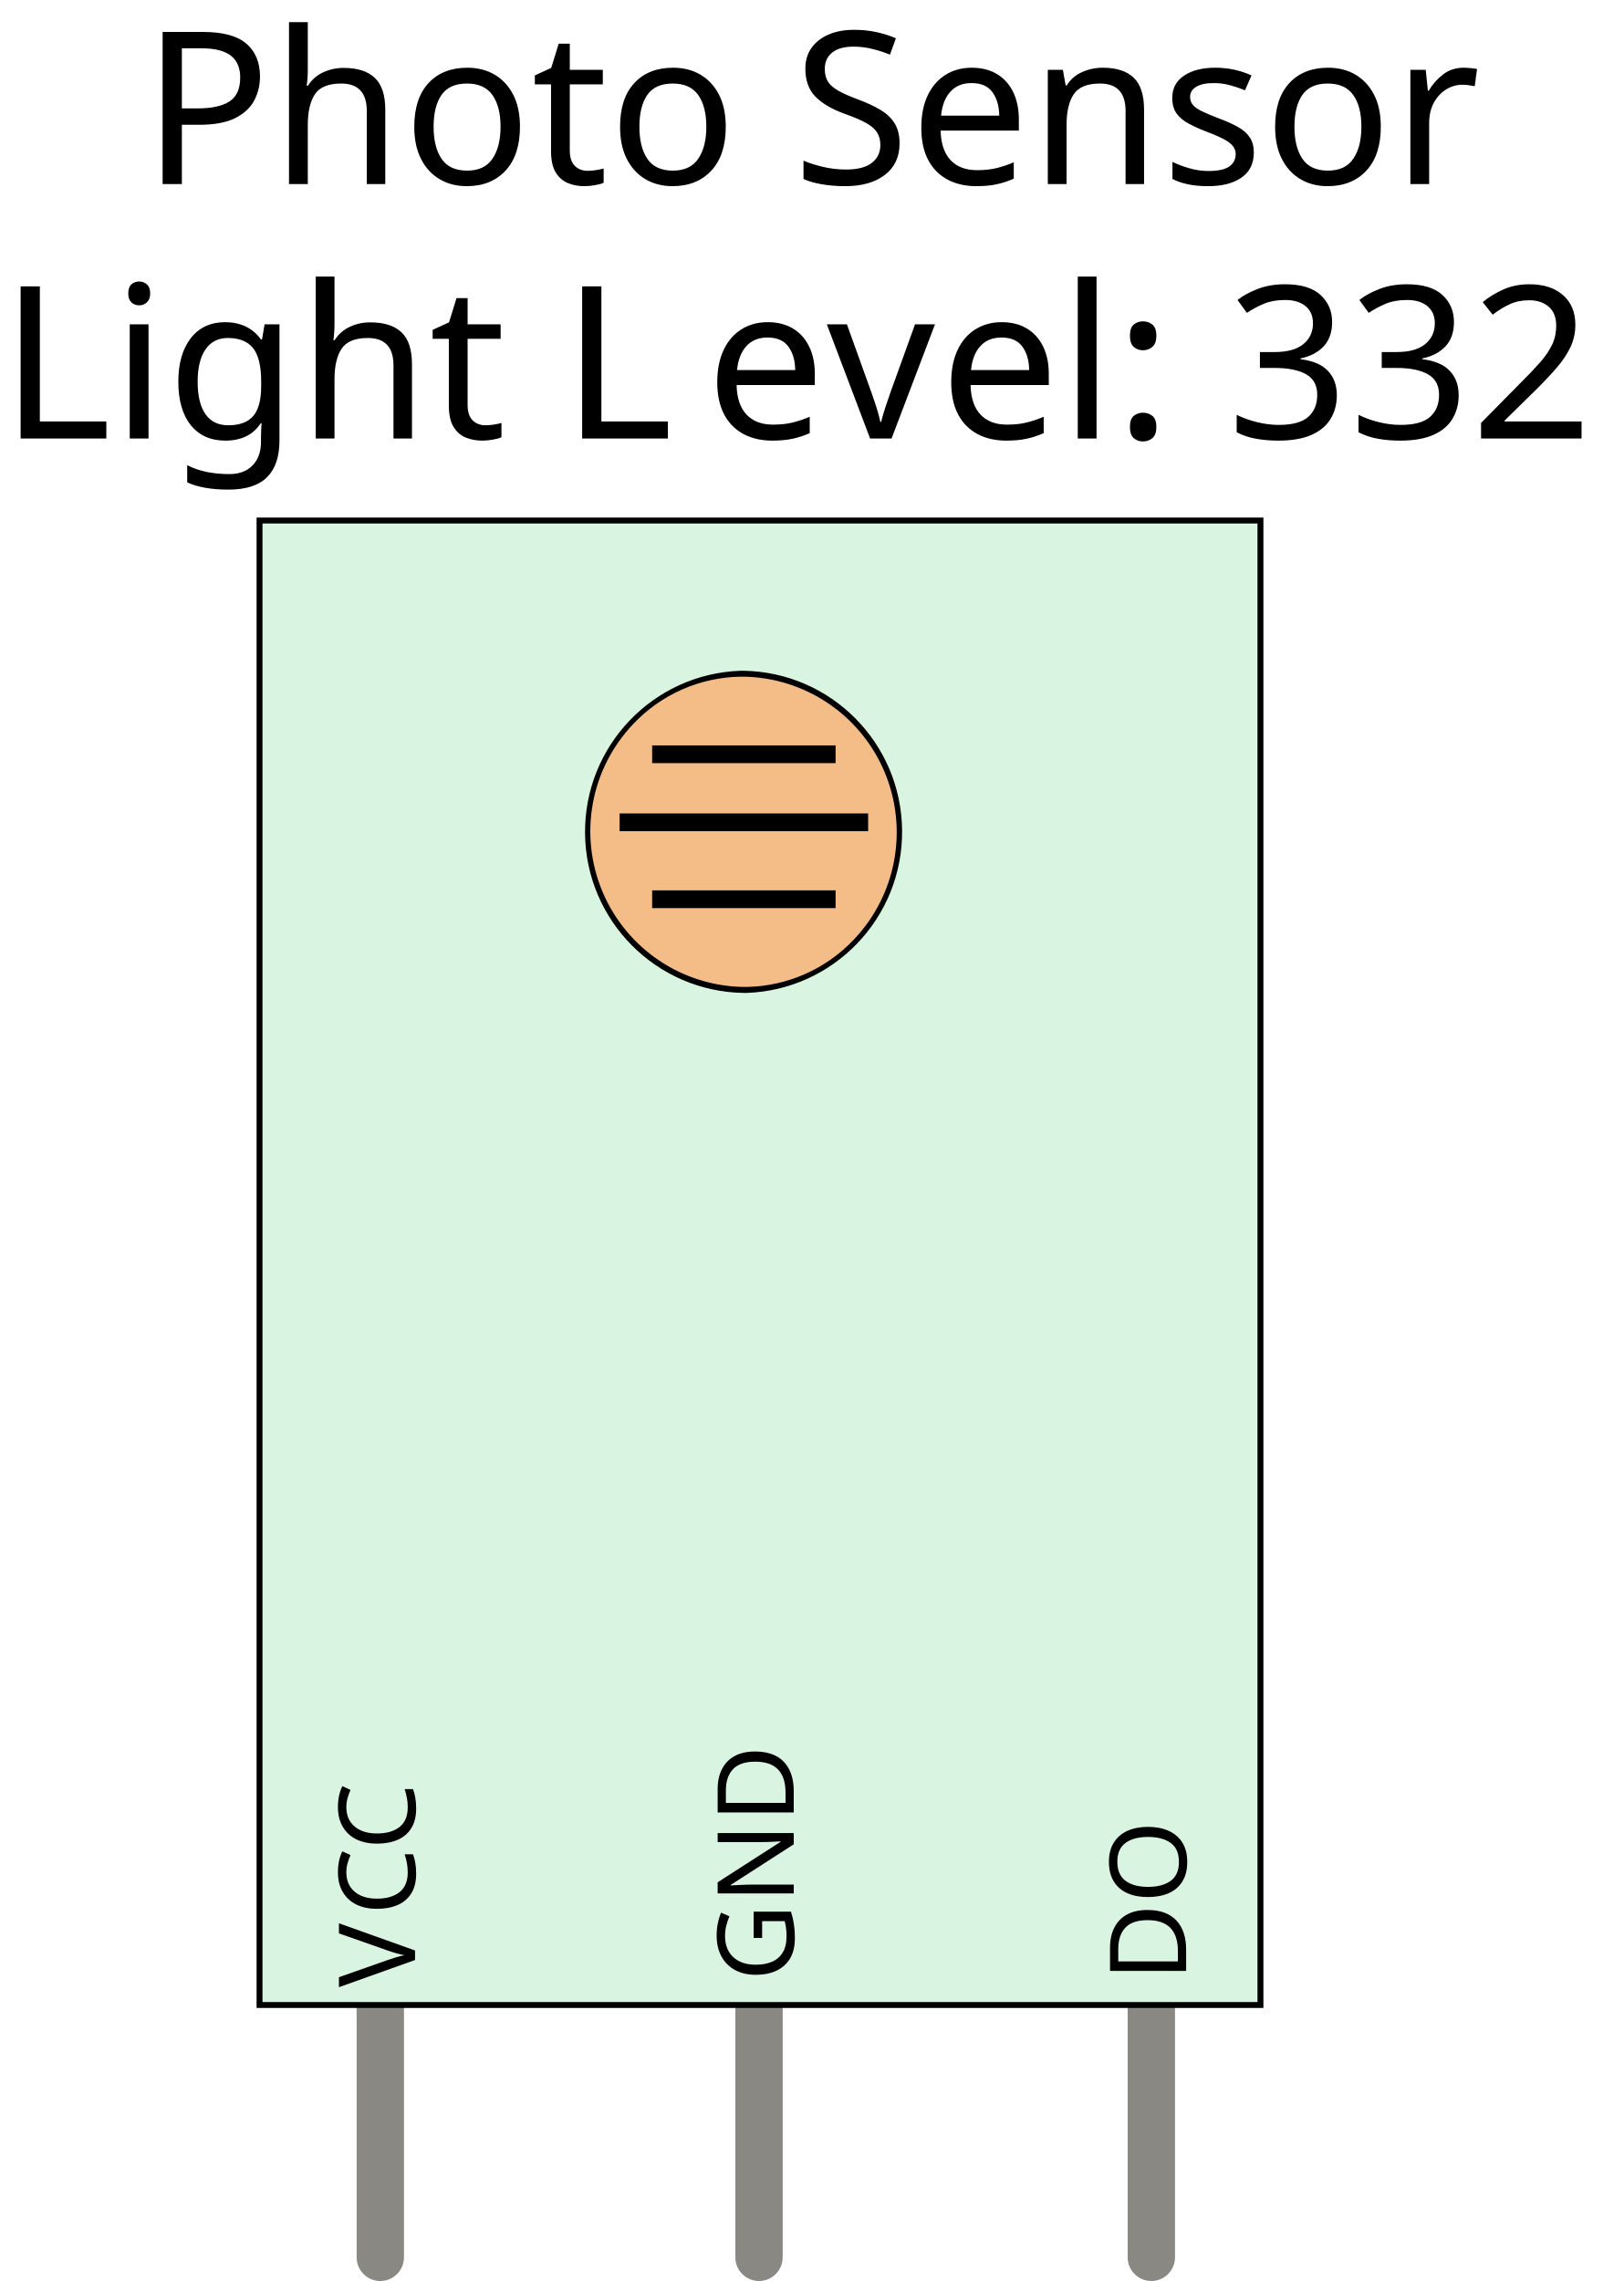
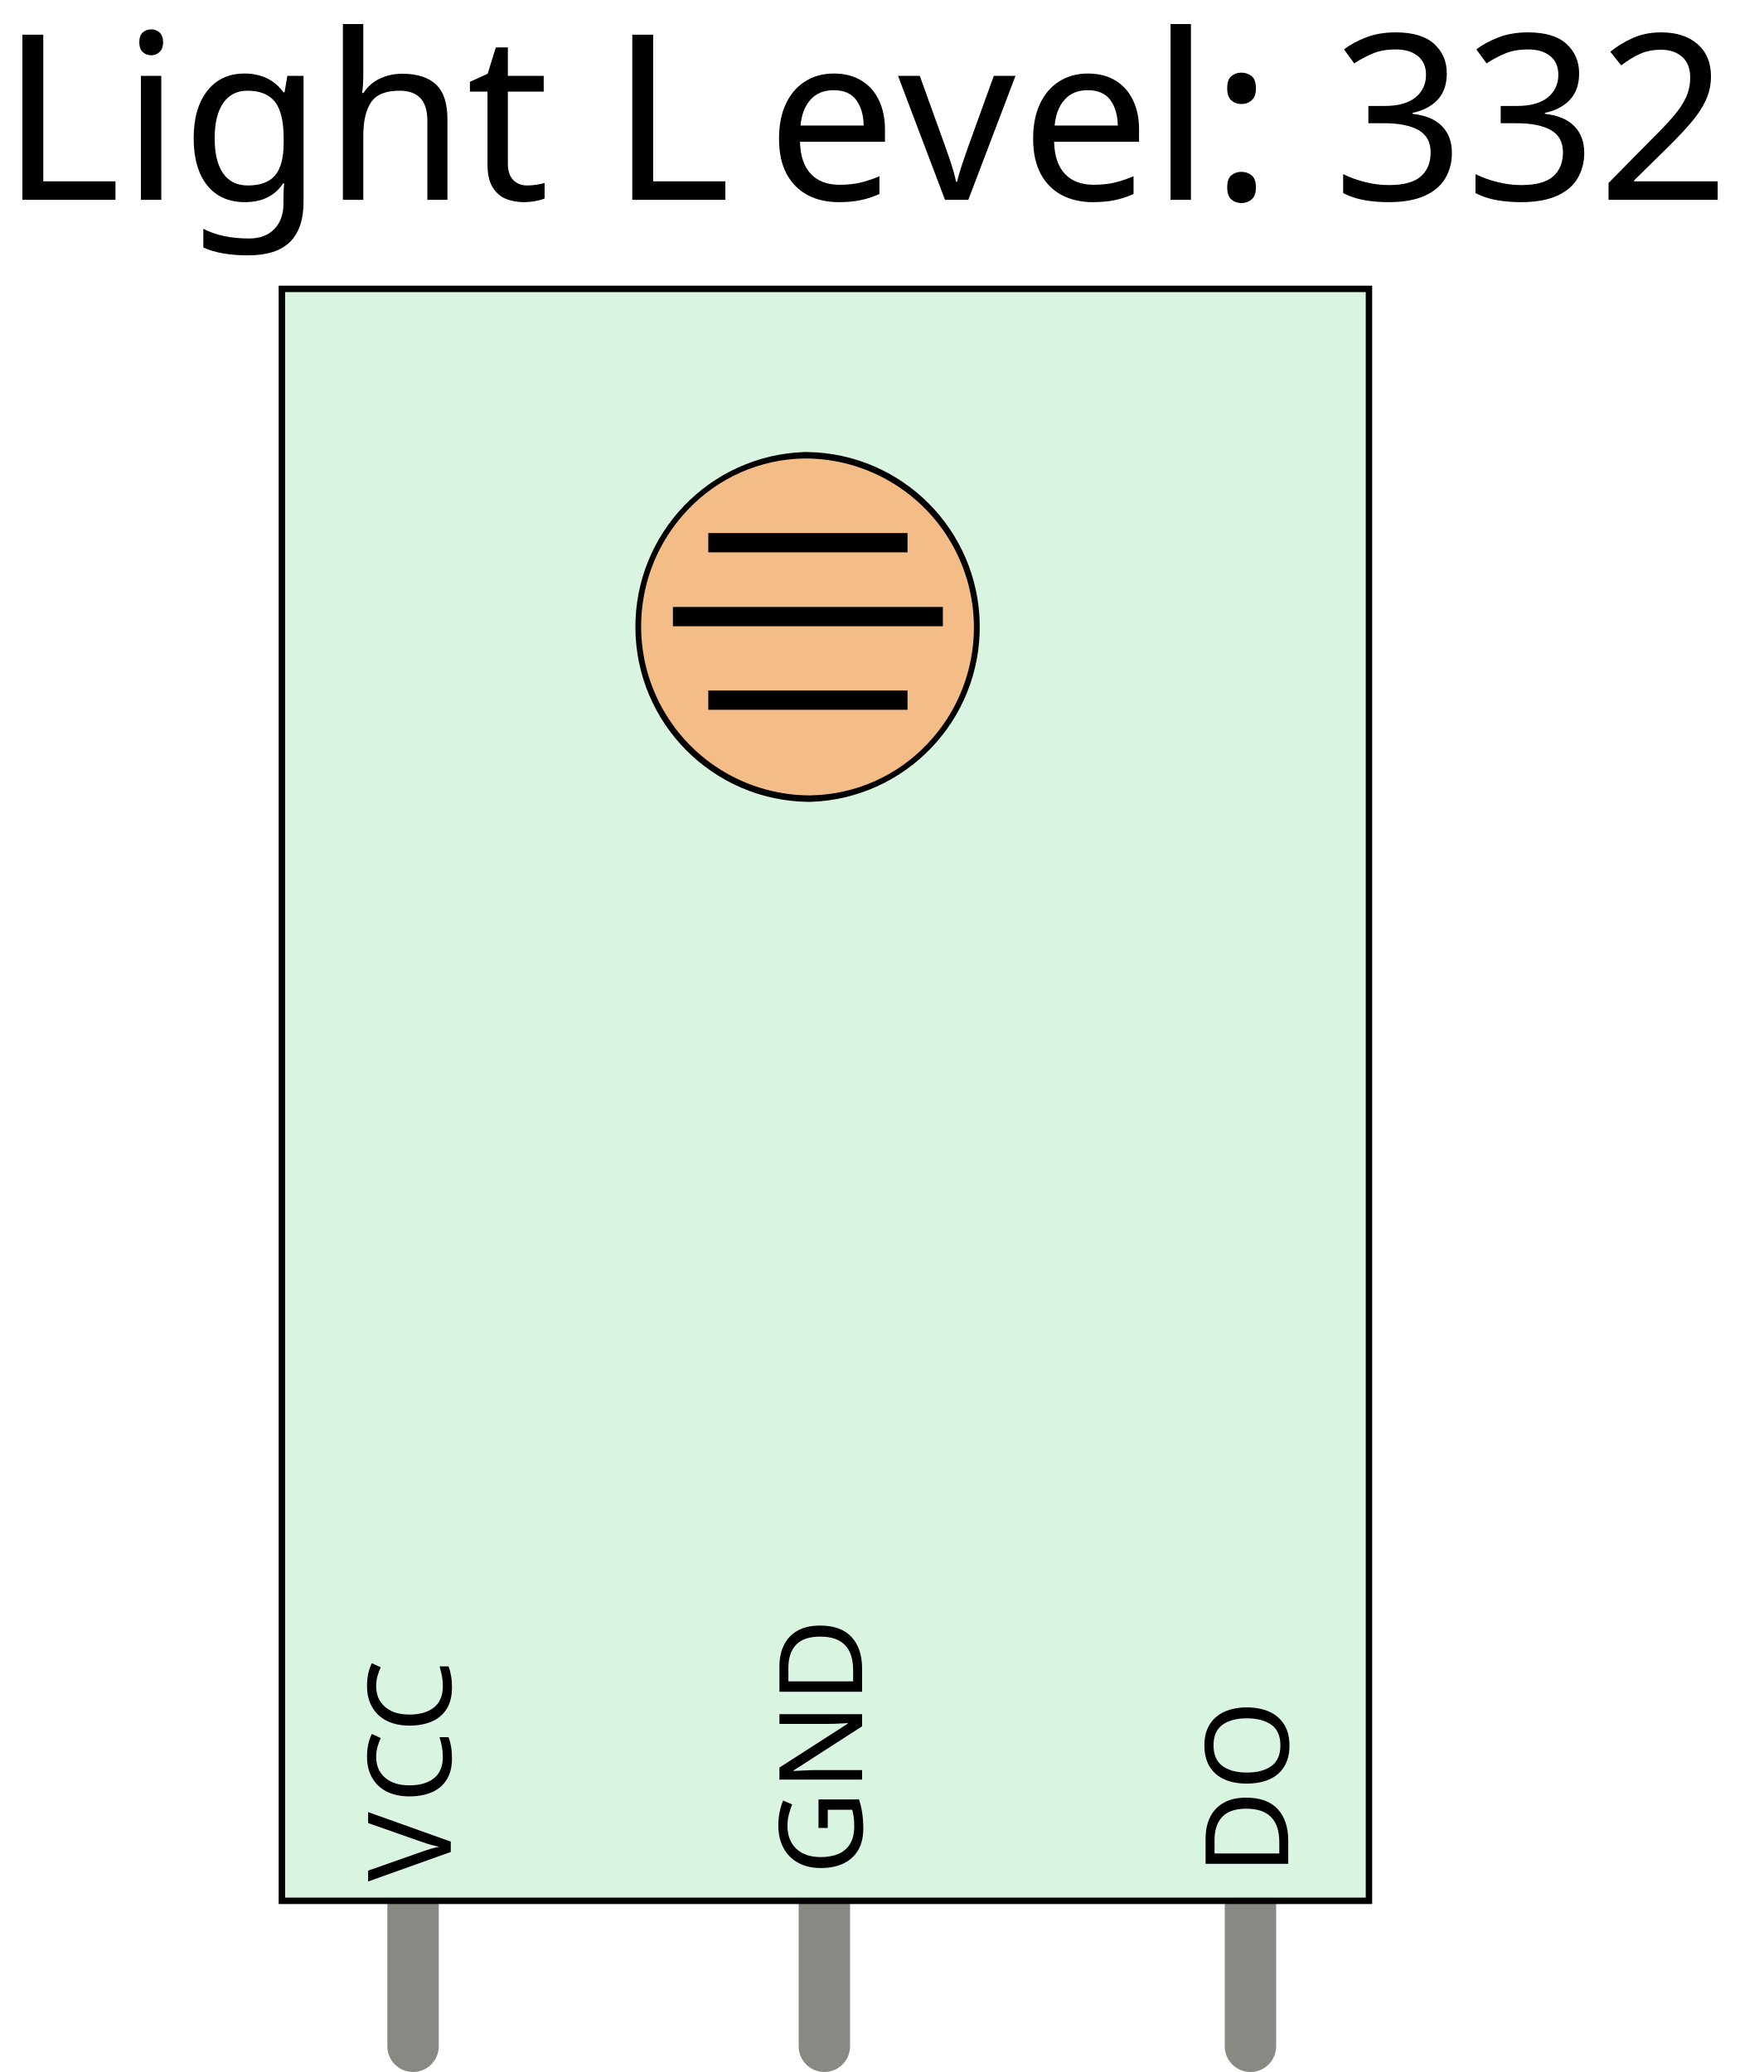
- <svg xmlns="http://www.w3.org/2000/svg" width="274.36" height="385.46" viewBox="0 0 274.36 385.46">
+ <svg xmlns="http://www.w3.org/2000/svg" width="274.36" height="322.46" viewBox="0 0 274.36 322.46">
  <g id="sensor-text">
-     <text id="title" transform="translate(24 31.1)" font-size="36" font-family="ArialRoundedMTBold, Arial Rounded MT Bold">Photo Sensor</text>
-     <text id="READING_VALUE" transform="translate(0 74.1)" font-size="36" font-family="ArialRoundedMTBold, Arial Rounded MT Bold">Light L<tspan x="119.23" y="0" letter-spacing="-0.02em">e</tspan>
+     <text id="READING_VALUE" transform="translate(0 31.1)" font-size="36" font-family="ArialRoundedMTBold, Arial Rounded MT Bold">Light L<tspan x="119.23" y="0" letter-spacing="-0.02em">e</tspan>
      <tspan x="139.73" y="0" letter-spacing="-0.01em">v</tspan>
      <tspan x="158.77" y="0">el: 332</tspan>
    </text>
  </g>
  <g id="wire">
-     <path id="POWER" d="M60.27,338.46h8a0,0,0,0,1,0,0v43a4,4,0,0,1-4,4h0a4,4,0,0,1-4-4v-43A0,0,0,0,1,60.27,338.46Z" fill="#898883" />
-     <path id="GND" d="M124.27,338.46h8a0,0,0,0,1,0,0v43a4,4,0,0,1-4,4h0a4,4,0,0,1-4-4v-43a0,0,0,0,1,0,0Z" fill="#898883" />
-     <path id="PIN" d="M190.57,338.46h8a0,0,0,0,1,0,0v43a4,4,0,0,1-4,4h0a4,4,0,0,1-4-4v-43A0,0,0,0,1,190.57,338.46Z" fill="#898883" />
+     <path id="POWER" d="M60.27,295.46h8a0,0,0,0,1,0,0v23a4,4,0,0,1-4,4h0a4,4,0,0,1-4-4v-23A0,0,0,0,1,60.27,295.46Z" fill="#898883" />
+     <path id="GND" d="M124.27,295.46h8a0,0,0,0,1,0,0v23a4,4,0,0,1-4,4h0a4,4,0,0,1-4-4v-23A0,0,0,0,1,124.27,295.46Z" fill="#898883" />
+     <path id="PIN" d="M190.57,295.46h8a0,0,0,0,1,0,0v23a4,4,0,0,1-4,4h0a4,4,0,0,1-4-4v-23A0,0,0,0,1,190.57,295.46Z" fill="#898883" />
  </g>
  <g id="sensor">
    <g>
-       <rect x="43.86" y="87.96" width="169.15" height="250.86" fill="#d9f4e0" />
-       <path d="M59.48,98H227.63V347.86H59.48V98m-1-1V348.86H228.63V97Z" transform="translate(-15.12 -9.54)" />
+       <rect x="43.86" y="44.96" width="169.15" height="250.86" fill="#d9f4e0" />
+       <path d="M59.48,98H227.63V347.86H59.48V98m-1-1V348.86H228.63V97Z" transform="translate(-15.12 -52.54)" />
    </g>
    <g>
-       <path d="M140.77,176.84a26.73,26.73,0,0,1-.5-53.44h.49a26.73,26.73,0,0,1,.51,53.44Z" transform="translate(-15.12 -9.54)" fill="#f4bd87" />
-       <path d="M140.77,123.89a26.3,26.3,0,0,1,18.64,44.43,25.55,25.55,0,0,1-18.15,8h-.49a26.3,26.3,0,0,1-18.64-44.43,25.49,25.49,0,0,1,18.15-8h.49m0-1h-.5a27.23,27.23,0,0,0,.51,54.44h.51a27.23,27.23,0,0,0-.52-54.44Z" transform="translate(-15.12 -9.54)" />
+       <path d="M140.77,176.84a26.73,26.73,0,0,1-.5-53.44h.49a26.73,26.73,0,0,1,.51,53.44Z" transform="translate(-15.12 -52.54)" fill="#f4bd87" />
+       <path d="M140.77,123.89a26.3,26.3,0,0,1,18.64,44.43,25.55,25.55,0,0,1-18.15,8h-.49a26.3,26.3,0,0,1-18.64-44.43,25.49,25.49,0,0,1,18.15-8h.49m0-1h-.5a27.23,27.23,0,0,0,.51,54.44h.51a27.23,27.23,0,0,0-.52-54.44Z" transform="translate(-15.12 -52.54)" />
    </g>
-     <line x1="110.21" y1="127.46" x2="141.21" y2="127.46" stroke="#000" stroke-miterlimit="10" stroke-width="3" />
-     <line x1="104.71" y1="138.96" x2="146.71" y2="138.96" stroke="#000" stroke-miterlimit="10" stroke-width="3" />
-     <line x1="110.21" y1="151.96" x2="141.21" y2="151.96" stroke="#000" stroke-miterlimit="10" stroke-width="3" />
-     <text transform="translate(70.14 335.81) rotate(-90)" font-size="18" font-family="ArialRoundedMTBold, Arial Rounded MT Bold">
+     <line x1="110.21" y1="84.46" x2="141.21" y2="84.46" stroke="#000" stroke-miterlimit="10" stroke-width="3" />
+     <line x1="104.71" y1="95.96" x2="146.71" y2="95.96" stroke="#000" stroke-miterlimit="10" stroke-width="3" />
+     <line x1="110.21" y1="108.96" x2="141.21" y2="108.96" stroke="#000" stroke-miterlimit="10" stroke-width="3" />
+     <text transform="translate(70.14 292.81) rotate(-90)" font-size="18" font-family="ArialRoundedMTBold, Arial Rounded MT Bold">
      <tspan letter-spacing="-0.01em">V</tspan>
      <tspan x="12.15" y="0">CC</tspan>
    </text>
-     <text transform="translate(134.14 334.81) rotate(-90)" font-size="18" font-family="ArialRoundedMTBold, Arial Rounded MT Bold">GND</text>
-     <text id="PIN_TEXT" transform="translate(200.45 334.81) rotate(-90)" font-size="18" font-family="ArialRoundedMTBold, Arial Rounded MT Bold">DO</text>
+     <text transform="translate(134.14 291.81) rotate(-90)" font-size="18" font-family="ArialRoundedMTBold, Arial Rounded MT Bold">GND</text>
+     <text id="PIN_TEXT" transform="translate(200.45 291.81) rotate(-90)" font-size="18" font-family="ArialRoundedMTBold, Arial Rounded MT Bold">DO</text>
  </g>
</svg>
